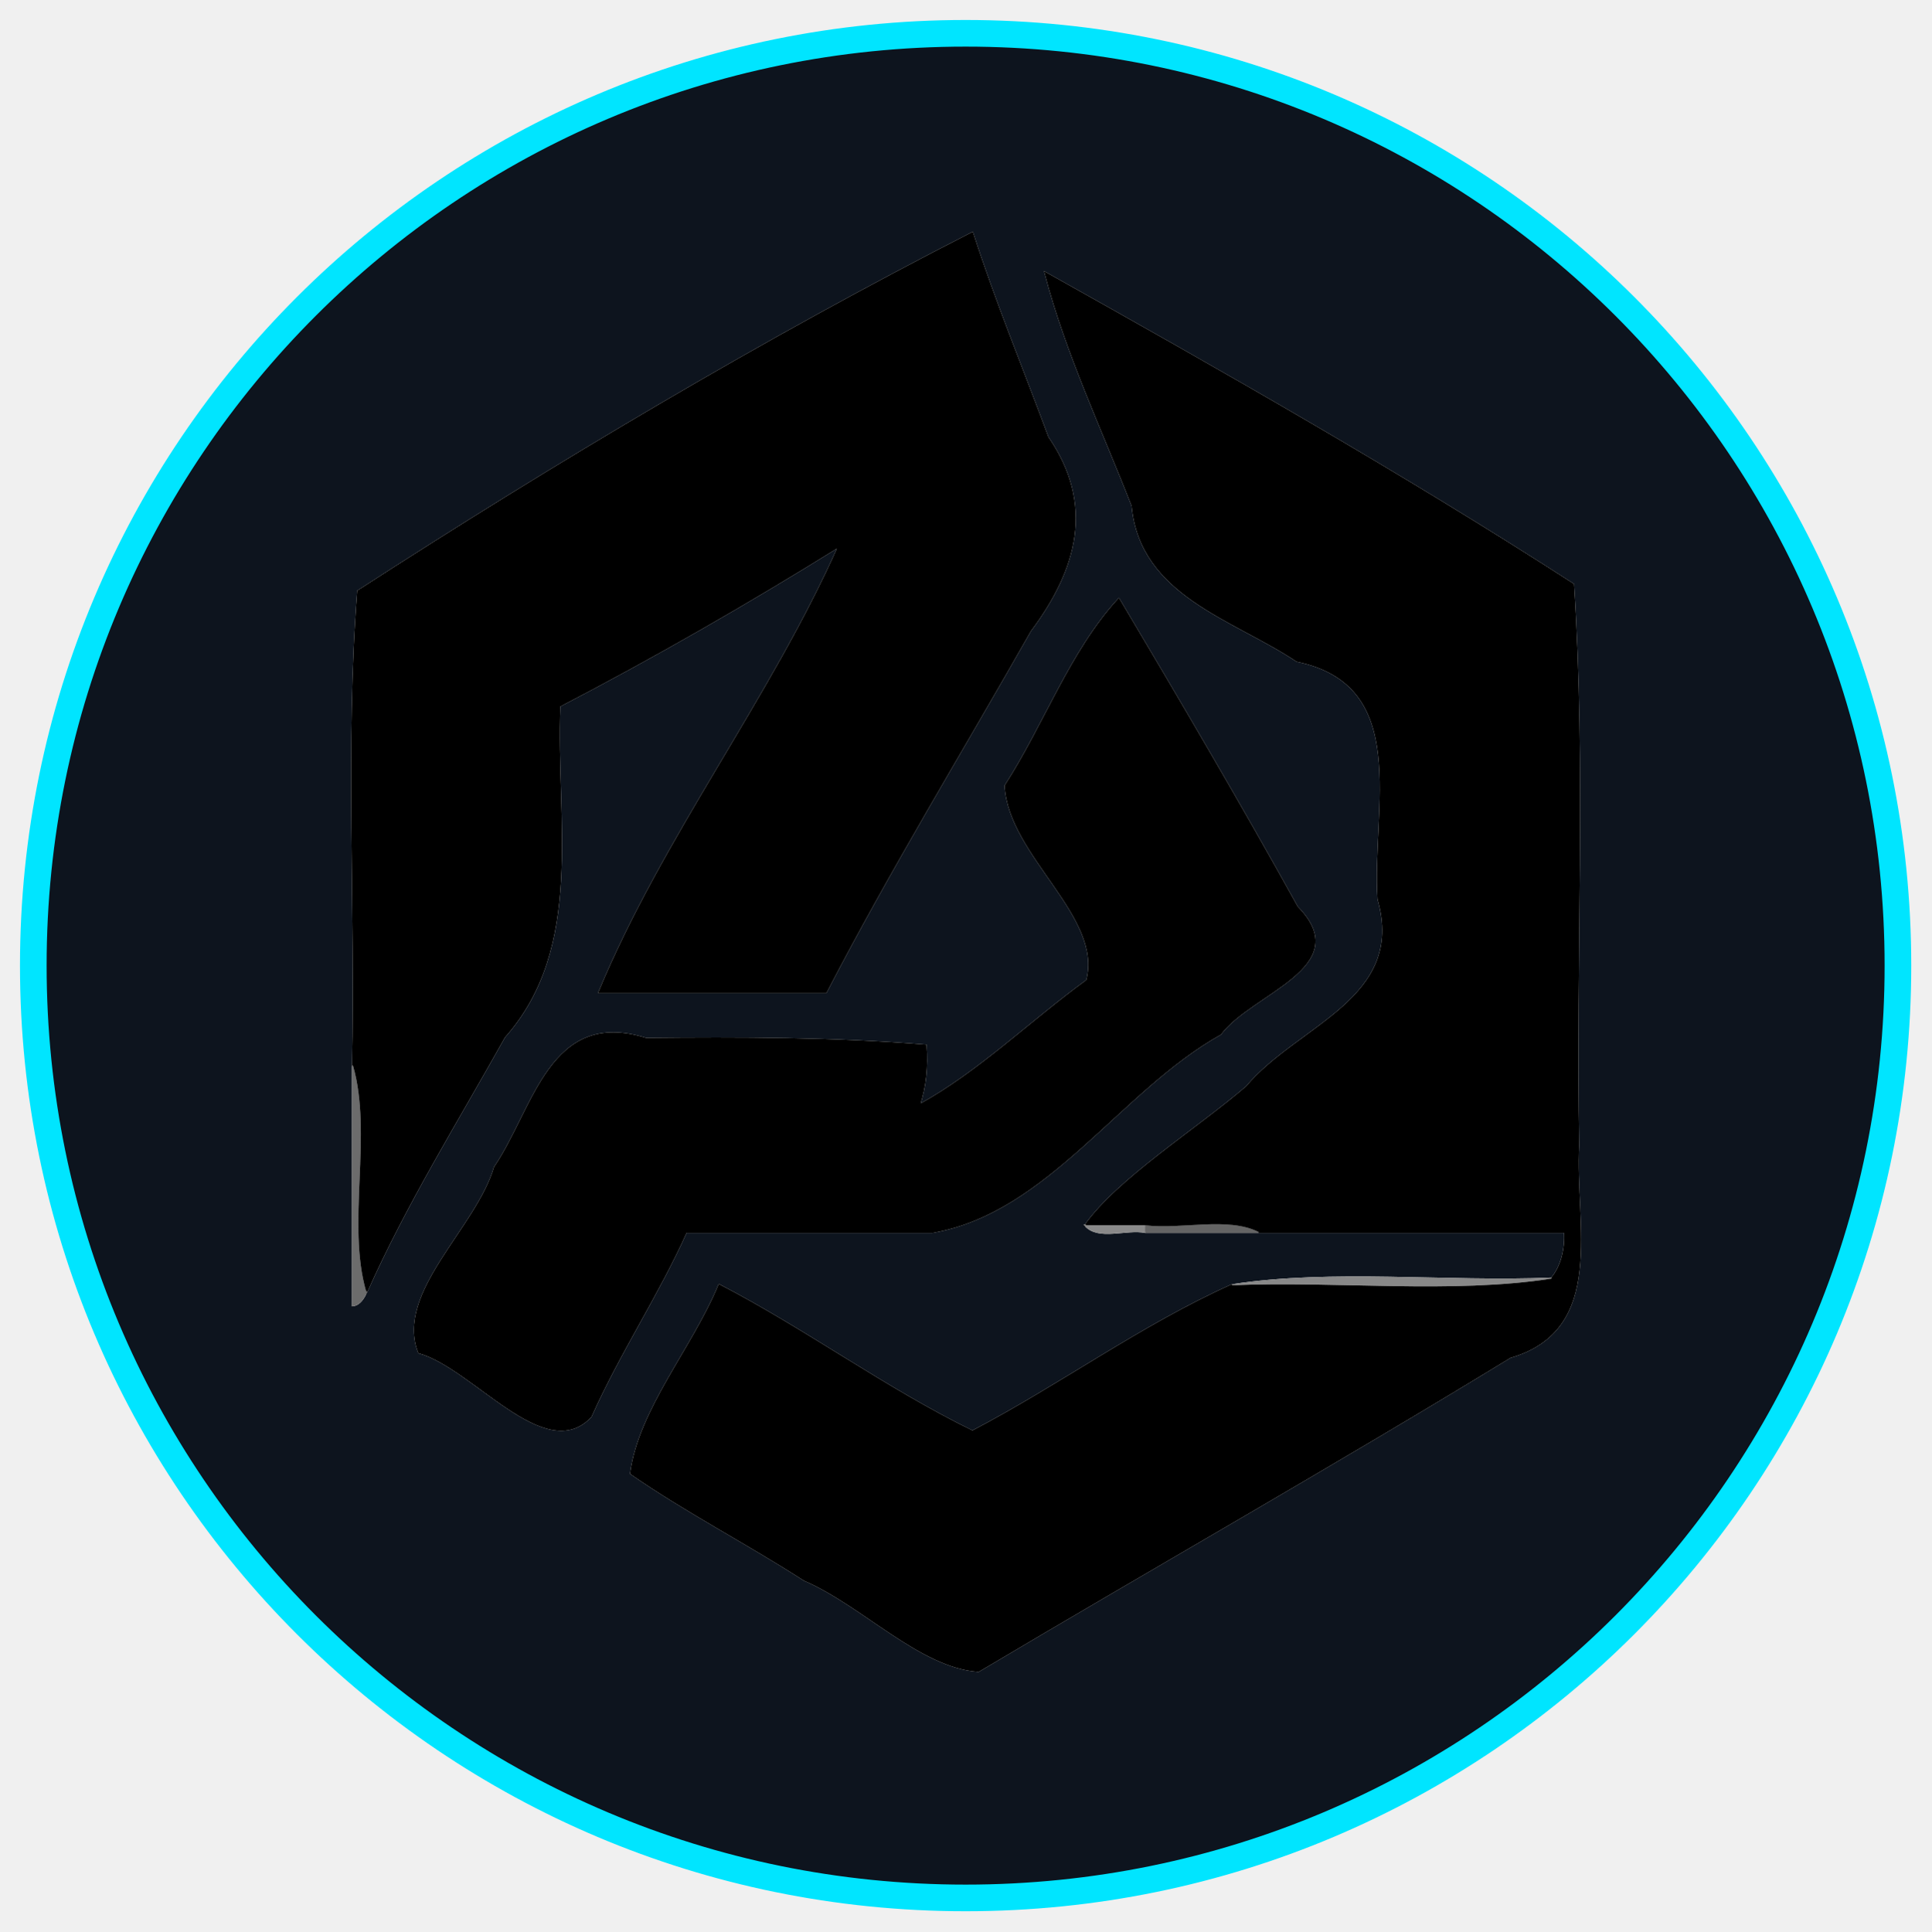
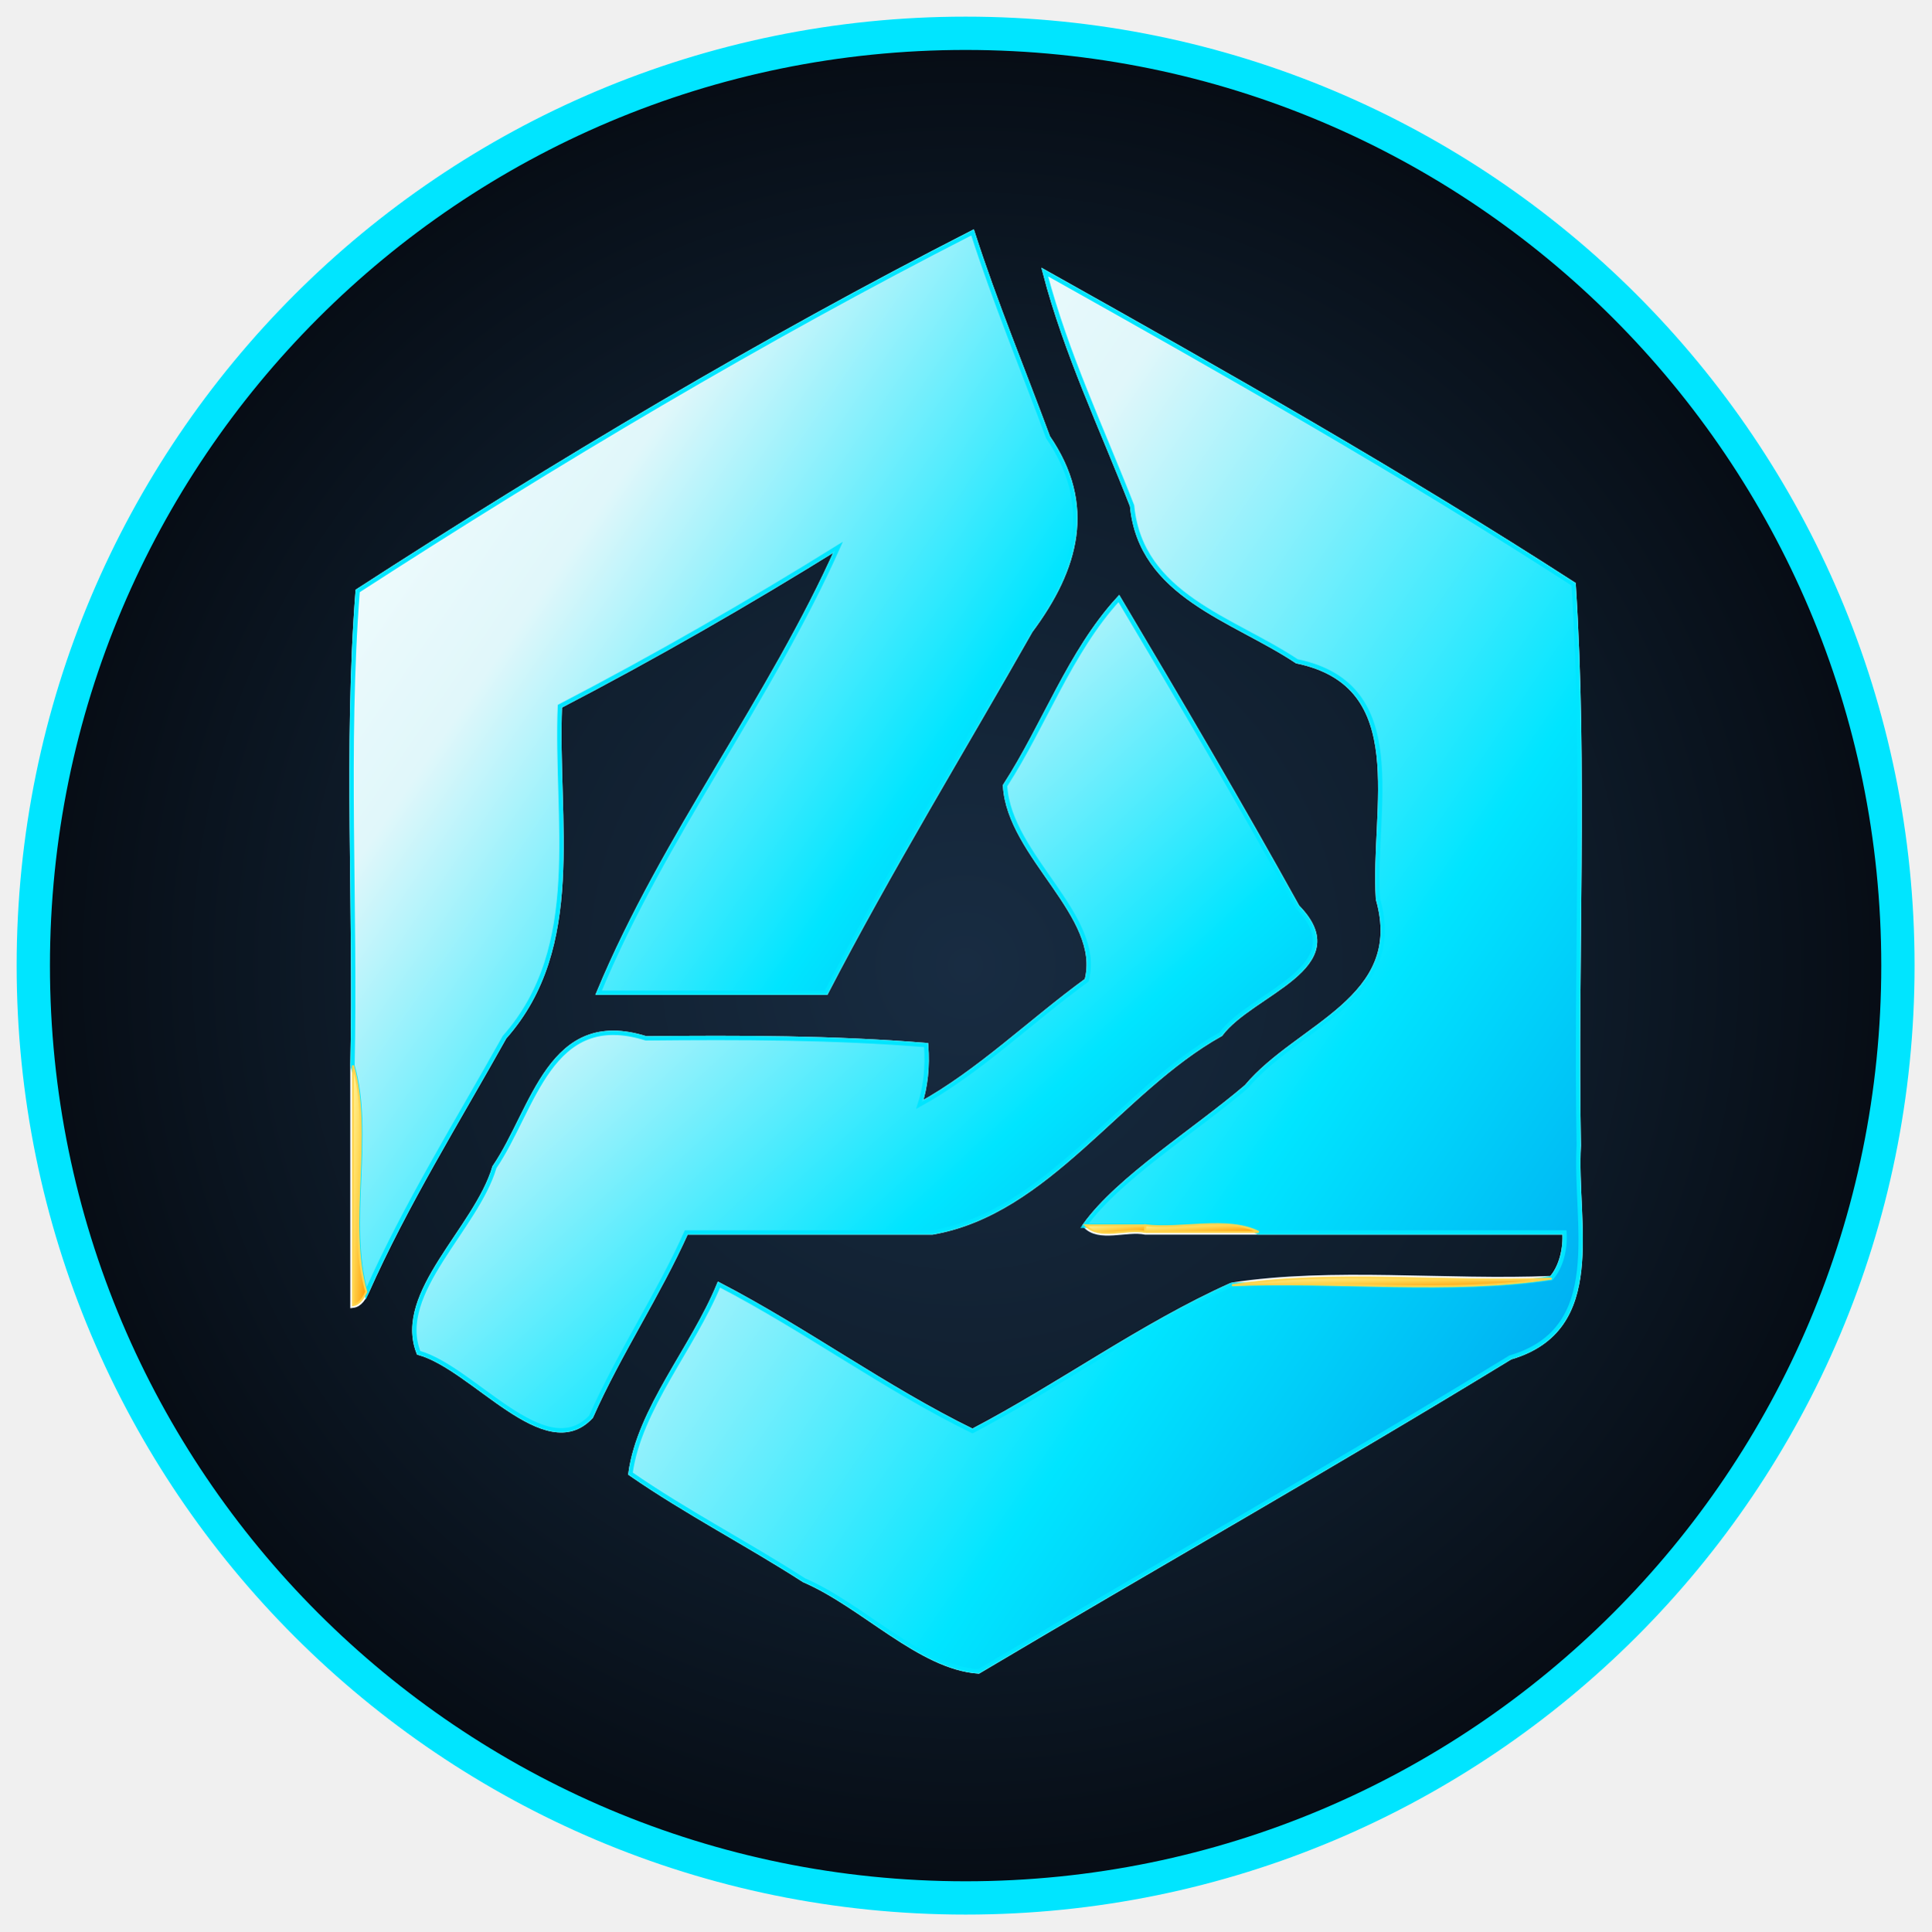
<svg xmlns="http://www.w3.org/2000/svg" viewBox="35 0 290 290" width="290" height="290">
  <defs>
    <clipPath id="circle-logo-clip">
      <circle cx="180" cy="145" r="140" />
    </clipPath>
+     <radialGradient id="logo-circle-bg" cx="50%" cy="50%" r="50%">
+       <stop offset="0%" stop-color="#182c42" />
+       <stop offset="65%" stop-color="#0e1b29" />
+       <stop offset="100%" stop-color="#060c14" />
+     </radialGradient>
+     <linearGradient id="emblem-silver-cyan" x1="0%" y1="0%" x2="100%" y2="100%">
+       <stop offset="0%" stop-color="#ffffff" />
+       <stop offset="30%" stop-color="#e0f7fa" />
+       <stop offset="65%" stop-color="#00e5ff" />
+       <stop offset="100%" stop-color="#0091ea" />
+     </linearGradient>
+     <linearGradient id="emblem-gold-accent" x1="0%" y1="0%" x2="100%" y2="100%">
+       <stop offset="0%" stop-color="#fff59d" />
+       <stop offset="45%" stop-color="#ffd54f" />
+       <stop offset="100%" stop-color="#ff9800" />
+     </linearGradient>
  </defs>
-   <circle cx="180" cy="145" r="140" fill="#0d141e" stroke="#00e5ff" stroke-width="4" />
+   <circle cx="180" cy="145" r="140" fill="url(#logo-circle-bg)" stroke="#00e5ff" stroke-width="5" />
  <g clip-path="url(#circle-logo-clip)">
-     <g fill="None" fill-opacity="0.0" stroke="#FDFDFD" stroke-opacity="1.00" stroke-width="0.3">
+     <g fill="None" fill-opacity="0.0" stroke="#FFFFFF" stroke-opacity="1.00" stroke-width="0.8">
      <path d=" M 90.00 194.00  C 89.59 194.83 89.03 195.87 88.00 196.00 C 88.00 184.00 88.00 172.00 88.00 160.00 C 88.52 136.34 86.96 112.05 88.78 88.78 C 118.58 69.50 149.61 51.03 181.00 35.00 C 184.33 45.36 188.52 55.45 192.31 65.69 C 199.26 75.81 196.65 85.35 189.69 94.69 C 179.45 112.75 168.50 130.66 159.00 149.00 C 147.67 149.00 136.33 149.00 125.00 149.00 C 134.73 125.63 150.81 104.93 161.00 82.00 C 147.28 90.53 133.19 98.62 119.00 106.00 C 118.30 123.20 122.73 142.13 110.70 155.70 C 103.64 168.34 95.86 180.82 90.00 194.00 M 220.00 193.00  C 235.09 190.67 252.15 192.66 268.00 192.00 C 269.50 190.32 270.19 187.50 270.00 185.00 C 254.67 185.00 239.33 185.00 224.00 185.00 C 218.33 185.00 212.67 185.00 207.00 185.00 C 204.16 184.41 200.02 186.22 198.00 184.00 C 203.01 177.01 214.48 169.85 222.23 163.23 C 229.93 154.01 246.32 150.07 242.00 135.00 C 241.12 121.39 247.21 102.85 229.77 99.23 C 220.20 92.85 206.35 89.41 205.07 75.93 C 200.55 64.36 195.16 53.02 192.00 41.00 C 218.79 56.01 245.41 71.11 271.23 87.77 C 273.03 115.36 271.49 144.00 272.00 172.00 C 271.33 183.81 276.24 199.56 261.77 203.77 C 235.41 219.88 208.46 235.15 181.92 250.92 C 173.15 250.30 164.60 241.03 155.77 237.23 C 147.22 231.72 138.15 227.06 129.75 221.25 C 131.07 211.62 139.09 202.47 143.00 193.00 C 156.01 199.76 168.00 208.61 181.03 214.97 C 194.26 208.05 206.46 199.07 220.00 193.00 M 203.00 90.00  C 212.12 105.34 221.12 120.63 229.77 136.23 C 238.56 145.18 222.92 148.98 218.25 155.25 C 203.11 163.71 192.36 181.99 175.00 185.00 C 162.67 185.00 150.33 185.00 138.00 185.00 C 133.80 194.37 127.92 203.17 123.69 212.69 C 116.91 219.99 106.13 205.37 97.92 203.08 C 94.43 194.16 106.57 184.55 109.31 175.31 C 115.27 166.55 117.58 151.46 132.00 156.00 C 146.13 155.86 160.19 155.88 174.00 157.00 C 174.23 160.17 173.95 163.12 173.00 166.00 C 182.01 161.07 189.79 153.40 198.25 147.25 C 200.83 137.54 186.61 128.54 186.00 118.00 C 191.92 108.84 195.70 97.99 203.00 90.00 Z" />
    </g>
-     <g fill="None" fill-opacity="0.0" stroke="#000000" stroke-opacity="1.00" stroke-width="0.3">
+     <g fill="None" fill-opacity="0.0" stroke="#00e5ff" stroke-opacity="0.9" stroke-width="0.8">
      <path d=" M 88.00 160.00  C 90.98 170.26 87.01 183.81 90.00 194.00 C 95.86 180.82 103.64 168.34 110.70 155.70 C 122.73 142.13 118.30 123.20 119.00 106.00 C 133.19 98.62 147.28 90.53 161.00 82.00 C 150.81 104.93 134.73 125.63 125.00 149.00 C 136.33 149.00 147.67 149.00 159.00 149.00 C 168.50 130.66 179.45 112.75 189.69 94.69 C 196.65 85.35 199.26 75.81 192.31 65.69 C 188.52 55.45 184.33 45.36 181.00 35.00 C 149.61 51.03 118.58 69.50 88.78 88.78 C 86.96 112.05 88.52 136.34 88.00 160.00 Z" />
    </g>
-     <g fill="None" fill-opacity="0.0" stroke="#000000" stroke-opacity="1.00" stroke-width="0.3">
+     <g fill="None" fill-opacity="0.0" stroke="#00e5ff" stroke-opacity="0.9" stroke-width="0.8">
      <path d=" M 198.00 184.00  C 201.00 184.00 204.00 184.00 207.00 184.00 C 212.50 184.65 219.33 182.68 224.00 185.00 C 239.33 185.00 254.67 185.00 270.00 185.00 C 270.19 187.50 269.50 190.32 268.00 192.00 C 252.91 194.33 235.85 192.34 220.00 193.00 C 206.46 199.07 194.26 208.05 181.03 214.97 C 168.00 208.61 156.01 199.76 143.00 193.00 C 139.09 202.47 131.07 211.62 129.75 221.25 C 138.15 227.06 147.22 231.72 155.77 237.23 C 164.60 241.03 173.15 250.30 181.92 250.92 C 208.46 235.15 235.41 219.88 261.77 203.77 C 276.24 199.56 271.33 183.81 272.00 172.00 C 271.49 144.00 273.03 115.36 271.23 87.77 C 245.41 71.11 218.79 56.01 192.00 41.00 C 195.16 53.02 200.55 64.36 205.07 75.93 C 206.35 89.41 220.20 92.85 229.77 99.23 C 247.21 102.85 241.12 121.39 242.00 135.00 C 246.32 150.07 229.93 154.01 222.23 163.23 C 214.48 169.85 203.01 177.01 198.00 184.00 Z" />
    </g>
-     <g fill="None" fill-opacity="0.0" stroke="#000000" stroke-opacity="1.00" stroke-width="0.3">
+     <g fill="None" fill-opacity="0.0" stroke="#00e5ff" stroke-opacity="0.9" stroke-width="0.8">
      <path d=" M 203.00 90.00  C 195.70 97.99 191.92 108.84 186.00 118.00 C 186.61 128.54 200.83 137.54 198.25 147.25 C 189.79 153.40 182.01 161.07 173.00 166.00 C 173.95 163.12 174.23 160.17 174.00 157.00 C 160.19 155.88 146.13 155.86 132.00 156.00 C 117.58 151.46 115.27 166.55 109.31 175.31 C 106.57 184.55 94.43 194.16 97.92 203.08 C 106.13 205.37 116.91 219.99 123.69 212.69 C 127.92 203.17 133.80 194.37 138.00 185.00 C 150.33 185.00 162.67 185.00 175.00 185.00 C 192.36 181.99 203.11 163.71 218.25 155.25 C 222.92 148.98 238.56 145.18 229.77 136.23 C 221.12 120.63 212.12 105.34 203.00 90.00 Z" />
    </g>
-     <g fill="None" fill-opacity="0.0" stroke="#6C6C6C" stroke-opacity="1.00" stroke-width="0.3">
+     <g fill="url(#emblem-silver-cyan)" fill-opacity="1.00" stroke="#00e5ff" stroke-width="0.5">
+       <path d=" M 88.00 160.00  C 90.98 170.26 87.01 183.81 90.00 194.00 C 95.86 180.82 103.64 168.34 110.70 155.70 C 122.73 142.13 118.30 123.20 119.00 106.00 C 133.19 98.62 147.28 90.53 161.00 82.00 C 150.81 104.93 134.73 125.63 125.00 149.00 C 136.33 149.00 147.67 149.00 159.00 149.00 C 168.50 130.66 179.45 112.75 189.69 94.69 C 196.65 85.35 199.26 75.81 192.31 65.69 C 188.52 55.45 184.33 45.36 181.00 35.00 C 149.61 51.03 118.58 69.50 88.78 88.78 C 86.96 112.05 88.52 136.34 88.00 160.00 Z" />
+     </g>
+     <g fill="url(#emblem-silver-cyan)" fill-opacity="1.00" stroke="#00e5ff" stroke-width="0.5">
+       <path d=" M 198.00 184.00  C 201.00 184.00 204.00 184.00 207.00 184.00 C 212.50 184.65 219.33 182.68 224.00 185.00 C 239.33 185.00 254.67 185.00 270.00 185.00 C 270.19 187.50 269.50 190.32 268.00 192.00 C 252.91 194.33 235.85 192.34 220.00 193.00 C 206.46 199.07 194.26 208.05 181.03 214.97 C 168.00 208.61 156.01 199.76 143.00 193.00 C 139.09 202.47 131.07 211.62 129.75 221.25 C 138.15 227.06 147.22 231.72 155.77 237.23 C 164.60 241.03 173.15 250.30 181.92 250.92 C 208.46 235.15 235.41 219.88 261.77 203.77 C 276.24 199.56 271.33 183.81 272.00 172.00 C 271.49 144.00 273.03 115.36 271.23 87.77 C 245.41 71.11 218.79 56.01 192.00 41.00 C 195.16 53.02 200.55 64.36 205.07 75.93 C 206.35 89.41 220.20 92.85 229.77 99.23 C 247.21 102.85 241.12 121.39 242.00 135.00 C 246.32 150.07 229.93 154.01 222.23 163.23 C 214.48 169.85 203.01 177.01 198.00 184.00 Z" />
+     </g>
+     <g fill="url(#emblem-silver-cyan)" fill-opacity="1.00" stroke="#00e5ff" stroke-width="0.5">
+       <path d=" M 203.00 90.00  C 195.70 97.99 191.92 108.84 186.00 118.00 C 186.61 128.54 200.83 137.54 198.25 147.25 C 189.79 153.40 182.01 161.07 173.00 166.00 C 173.95 163.12 174.23 160.17 174.00 157.00 C 160.19 155.88 146.13 155.86 132.00 156.00 C 117.58 151.46 115.27 166.55 109.31 175.31 C 106.57 184.55 94.43 194.16 97.92 203.08 C 106.13 205.37 116.91 219.99 123.69 212.69 C 127.92 203.17 133.80 194.37 138.00 185.00 C 150.33 185.00 162.67 185.00 175.00 185.00 C 192.36 181.99 203.11 163.71 218.25 155.25 C 222.92 148.98 238.56 145.18 229.77 136.23 C 221.12 120.63 212.12 105.34 203.00 90.00 Z" />
+     </g>
+     <g fill="url(#emblem-gold-accent)" fill-opacity="1.00" stroke="#ffd54f" stroke-width="0.3">
      <path d=" M 90.00 194.00  C 87.01 183.81 90.98 170.26 88.00 160.00 C 88.00 172.00 88.00 184.00 88.00 196.00 C 89.03 195.87 89.59 194.83 90.00 194.00 Z" />
    </g>
-     <g fill="None" fill-opacity="0.0" stroke="#898989" stroke-opacity="1.00" stroke-width="0.3">
+     <g fill="url(#emblem-gold-accent)" fill-opacity="1.00" stroke="#ffd54f" stroke-width="0.3">
      <path d=" M 207.00 185.00  C 206.96 185.00 207.00 184.00 207.00 184.00 C 204.00 184.00 201.00 184.00 198.00 184.00 C 200.02 186.22 204.16 184.41 207.00 185.00 Z" />
    </g>
-     <g fill="None" fill-opacity="0.0" stroke="#646464" stroke-opacity="1.00" stroke-width="0.3">
+     <g fill="url(#emblem-gold-accent)" fill-opacity="1.00" stroke="#ffd54f" stroke-width="0.3">
      <path d=" M 207.00 185.00  C 212.67 185.00 218.33 185.00 224.00 185.00 C 219.33 182.68 212.50 184.65 207.00 184.00 C 207.00 184.00 206.96 185.00 207.00 185.00 Z" />
    </g>
-     <g fill="None" fill-opacity="0.0" stroke="#888888" stroke-opacity="1.00" stroke-width="0.3">
-       <path d=" M 220.00 193.00  C 235.85 192.34 252.91 194.33 268.00 192.00 C 252.15 192.66 235.09 190.67 220.00 193.00 Z" />
-     </g>
-     <g fill="#000000" fill-opacity="1.00" stroke="None">
-       <path d=" M 88.00 160.00  C 90.98 170.26 87.01 183.81 90.00 194.00 C 95.86 180.82 103.64 168.34 110.70 155.70 C 122.73 142.13 118.30 123.20 119.00 106.00 C 133.19 98.62 147.28 90.53 161.00 82.00 C 150.81 104.93 134.73 125.63 125.00 149.00 C 136.33 149.00 147.67 149.00 159.00 149.00 C 168.50 130.66 179.45 112.75 189.69 94.69 C 196.65 85.35 199.26 75.81 192.31 65.69 C 188.52 55.45 184.33 45.36 181.00 35.00 C 149.61 51.03 118.58 69.50 88.78 88.78 C 86.96 112.05 88.52 136.34 88.00 160.00 Z" />
-     </g>
-     <g fill="#000000" fill-opacity="1.00" stroke="None">
-       <path d=" M 198.00 184.00  C 201.00 184.00 204.00 184.00 207.00 184.00 C 212.50 184.65 219.33 182.68 224.00 185.00 C 239.33 185.00 254.67 185.00 270.00 185.00 C 270.19 187.50 269.50 190.32 268.00 192.00 C 252.91 194.33 235.85 192.34 220.00 193.00 C 206.46 199.07 194.26 208.05 181.03 214.97 C 168.00 208.61 156.01 199.76 143.00 193.00 C 139.09 202.47 131.07 211.62 129.75 221.25 C 138.15 227.06 147.22 231.72 155.77 237.23 C 164.60 241.03 173.15 250.30 181.92 250.92 C 208.46 235.15 235.41 219.88 261.77 203.77 C 276.24 199.56 271.33 183.81 272.00 172.00 C 271.49 144.00 273.03 115.36 271.23 87.77 C 245.41 71.11 218.79 56.01 192.00 41.00 C 195.16 53.02 200.55 64.36 205.07 75.93 C 206.35 89.41 220.20 92.85 229.77 99.23 C 247.21 102.85 241.12 121.39 242.00 135.00 C 246.32 150.07 229.93 154.01 222.23 163.23 C 214.48 169.85 203.01 177.01 198.00 184.00 Z" />
-     </g>
-     <g fill="#000000" fill-opacity="1.00" stroke="None">
-       <path d=" M 203.00 90.00  C 195.70 97.99 191.92 108.84 186.00 118.00 C 186.61 128.54 200.83 137.54 198.25 147.25 C 189.79 153.40 182.01 161.07 173.00 166.00 C 173.95 163.12 174.23 160.17 174.00 157.00 C 160.19 155.88 146.13 155.86 132.00 156.00 C 117.58 151.46 115.27 166.55 109.31 175.31 C 106.57 184.55 94.43 194.16 97.92 203.08 C 106.13 205.37 116.91 219.99 123.69 212.69 C 127.92 203.17 133.80 194.37 138.00 185.00 C 150.33 185.00 162.67 185.00 175.00 185.00 C 192.36 181.99 203.11 163.71 218.25 155.25 C 222.92 148.98 238.56 145.18 229.77 136.23 C 221.12 120.63 212.12 105.34 203.00 90.00 Z" />
-     </g>
-     <g fill="#6C6C6C" fill-opacity="1.00" stroke="None">
-       <path d=" M 90.00 194.00  C 87.01 183.81 90.98 170.26 88.00 160.00 C 88.00 172.00 88.00 184.00 88.00 196.00 C 89.03 195.87 89.59 194.83 90.00 194.00 Z" />
-     </g>
-     <g fill="#898989" fill-opacity="1.00" stroke="None">
-       <path d=" M 207.00 185.00  C 206.96 185.00 207.00 184.00 207.00 184.00 C 204.00 184.00 201.00 184.00 198.00 184.00 C 200.02 186.22 204.16 184.41 207.00 185.00 Z" />
-     </g>
-     <g fill="#646464" fill-opacity="1.00" stroke="None">
-       <path d=" M 207.00 185.00  C 212.67 185.00 218.33 185.00 224.00 185.00 C 219.33 182.68 212.50 184.65 207.00 184.00 C 207.00 184.00 206.96 185.00 207.00 185.00 Z" />
-     </g>
-     <g fill="#888888" fill-opacity="1.00" stroke="None">
+     <g fill="url(#emblem-gold-accent)" fill-opacity="1.00" stroke="#ffd54f" stroke-width="0.3">
      <path d=" M 220.00 193.00  C 235.85 192.34 252.91 194.33 268.00 192.00 C 252.15 192.66 235.09 190.67 220.00 193.00 Z" />
    </g>
  </g>
</svg>
